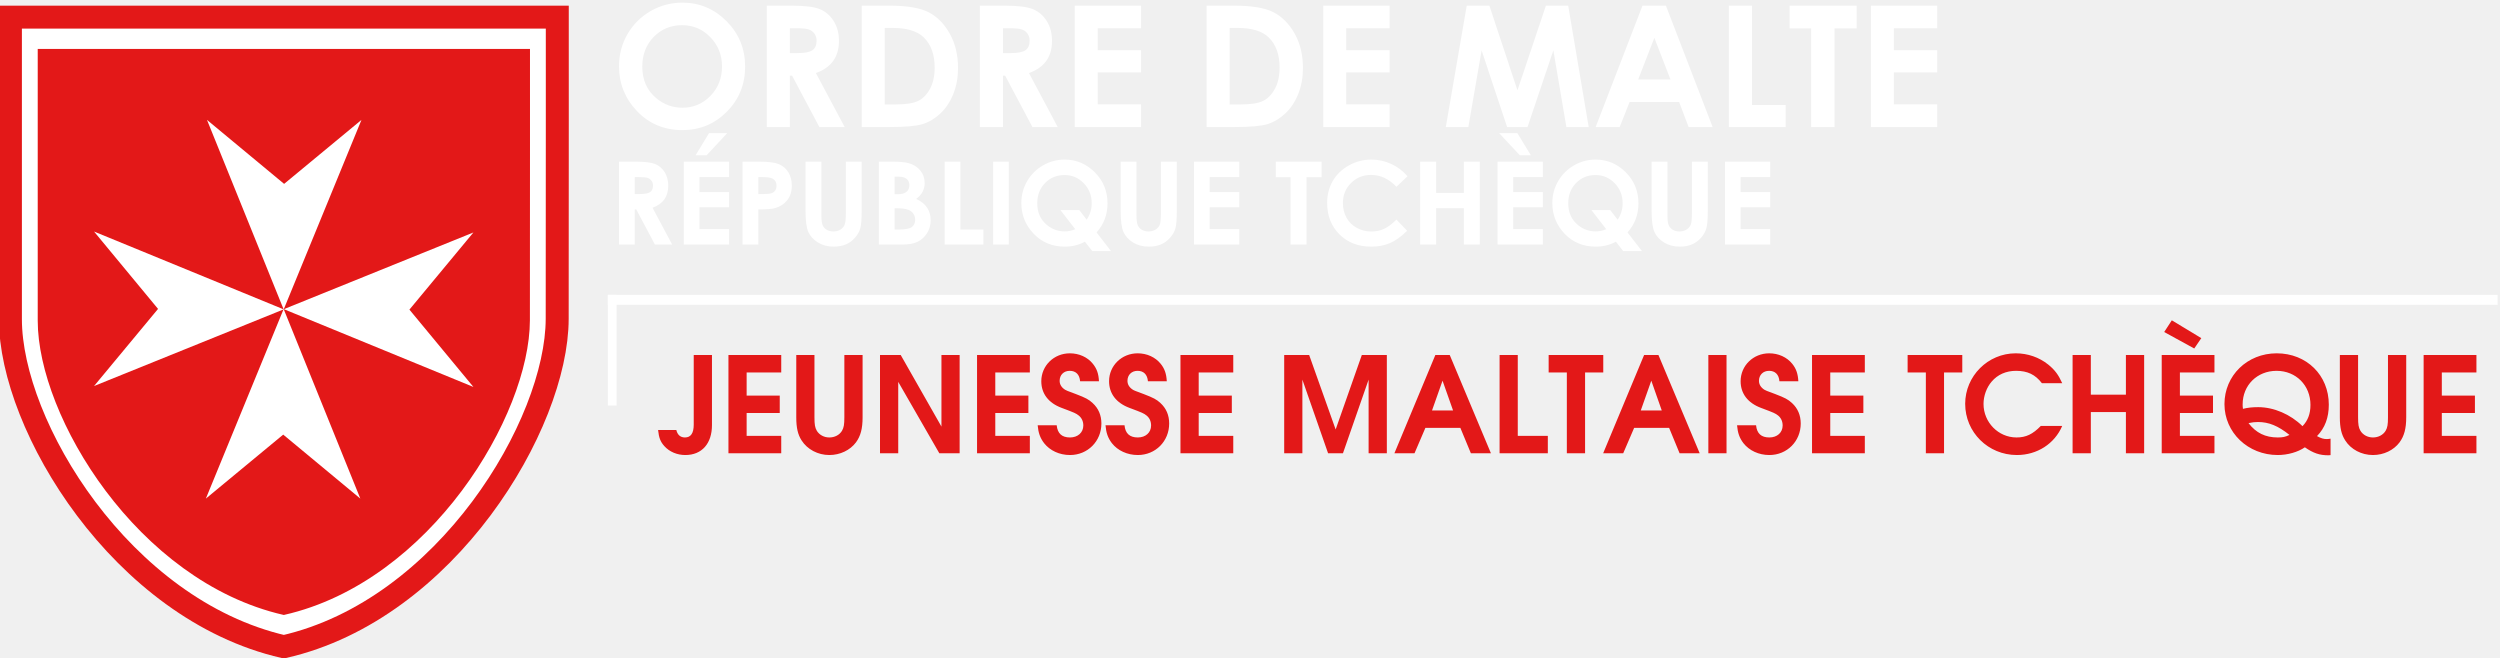
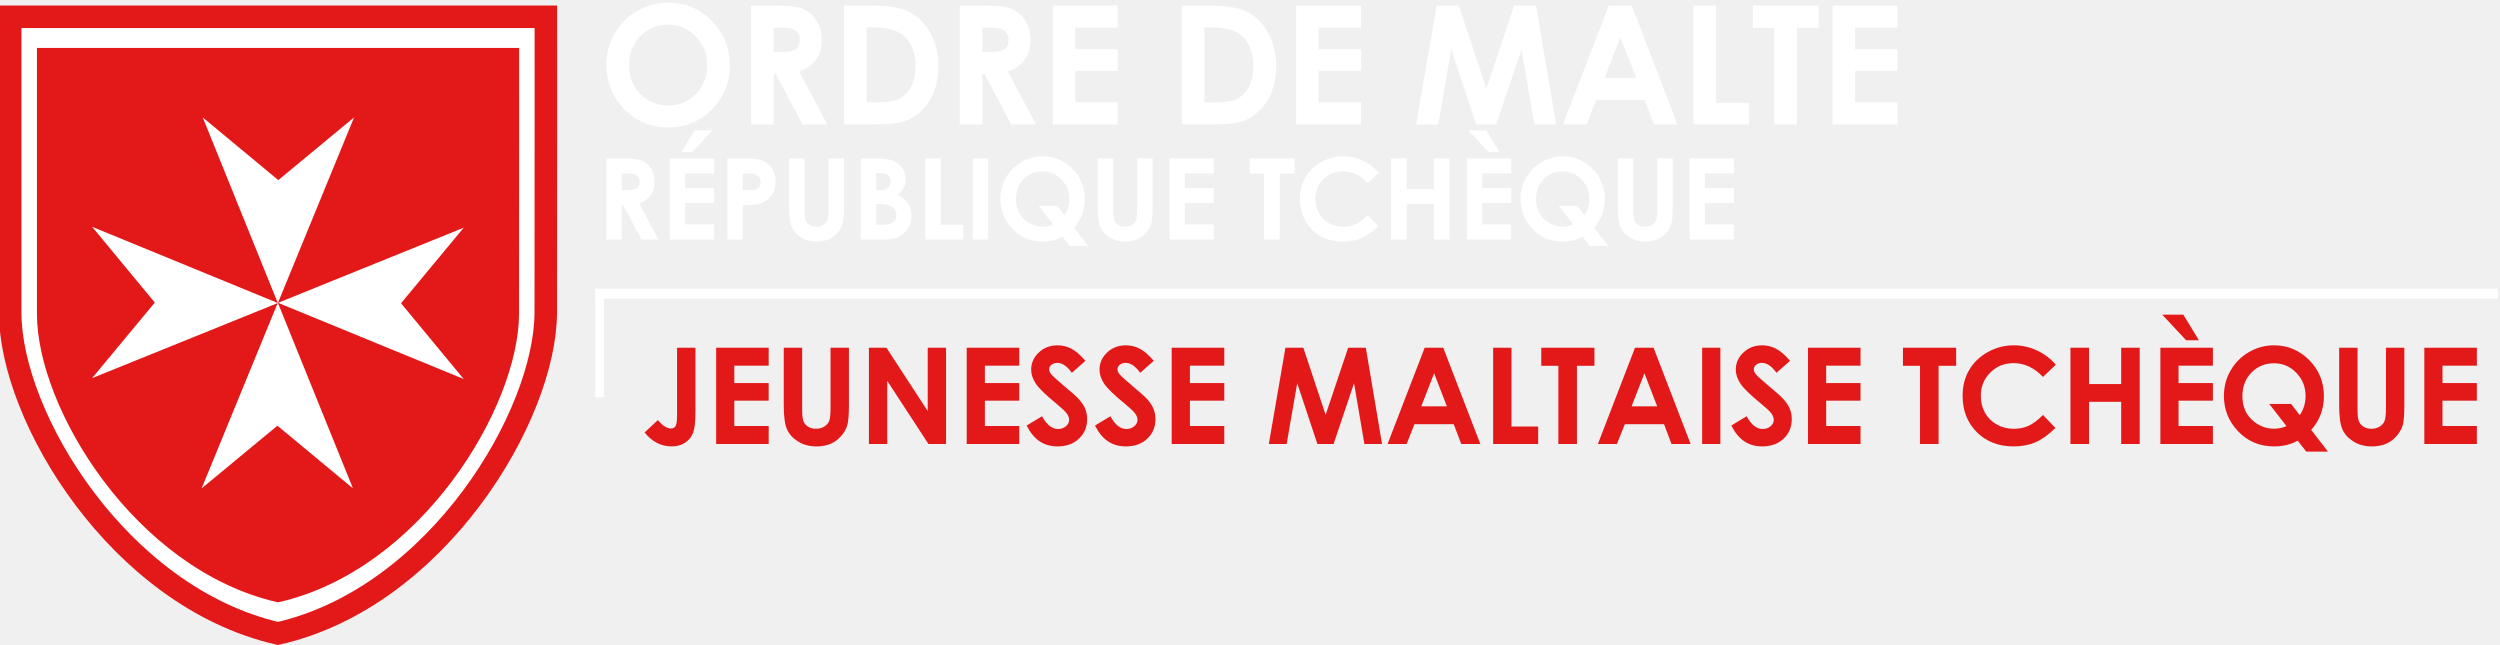
- <svg xmlns="http://www.w3.org/2000/svg" viewBox="0 -0.9 482.5 126.9" width="482.5" height="126.9">
+ <svg xmlns="http://www.w3.org/2000/svg" viewBox="0 -0.9 492.6 126.9" width="492.6" height="126.9">
  <g transform="translate(-113.9 -228.2)">
    <path fill-rule="nonzero" fill="#fff" d="M 168.676 352.117 C 200.066 344.965 221.41 309.176 221.438 288.828 C 221.473 264.148 221.457 230.609 221.457 230.609 L 115.91 230.609 C 115.91 230.609 115.902 263.938 115.91 288.914 C 115.914 309.434 137.352 344.914 168.676 352.117 " />
    <path fill="none" stroke-width="4.439" stroke-linejoin="miter" stroke="#e31818" d="M 0.001 -0.001 C 31.43 7.16 52.799 42.992 52.827 63.365 C 52.862 88.074 52.846 121.654 52.846 121.654 L -52.829 121.654 C -52.829 121.654 -52.837 88.285 -52.829 63.279 C -52.825 42.734 -31.361 7.21 0.001 -0.001 Z M 0.001 -0.001 " transform="matrix(0.998785, 0, 0, -0.998785, 168.6748, 352.1157)" />
    <path fill-rule="nonzero" fill="#e31818" d="M 168.676 345.535 C 196.668 339.16 215.699 307.246 215.727 289.102 C 215.754 267.094 215.742 237.188 215.742 237.188 L 121.625 237.188 C 121.625 237.188 121.621 266.91 121.625 289.184 C 121.633 307.477 140.746 339.113 168.676 345.535 " />
    <path fill="none" stroke-width="0.89" stroke-linejoin="miter" stroke="#e31818" d="M -0.001 0.002 C 28.025 6.384 47.08 38.337 47.107 56.504 C 47.134 78.538 47.123 108.481 47.123 108.481 L -47.109 108.481 C -47.109 108.481 -47.113 78.722 -47.109 56.422 C -47.101 38.106 -27.965 6.431 -0.001 0.002 Z M -0.001 0.002 " transform="matrix(0.998785, 0, 0, -0.998785, 168.6768, 345.5367)" />
    <path fill-rule="nonzero" fill="#fff" d="M 168.645 286.941 L 153.629 323.531 L 168.559 311.18 L 183.445 323.531 L 168.645 286.941 " />
    <path fill-rule="nonzero" fill="#fff" d="M 168.648 287.027 L 183.664 250.438 L 168.734 262.789 L 153.848 250.438 L 168.648 287.027 " />
    <path fill-rule="nonzero" fill="#fff" d="M 168.68 286.969 L 205.27 301.984 L 192.918 287.055 L 205.27 272.164 L 168.68 286.969 " />
    <path fill-rule="nonzero" fill="#fff" d="M 168.645 287.008 L 132.051 271.988 L 144.402 286.918 L 132.051 301.805 L 168.645 287.008 " />
  </g>
  <path fill="#fff" d="M131.69 -0.39Q136.66 -0.39 140.23 3.20Q143.81 6.80 143.81 11.97Q143.81 17.10 140.28 20.66Q136.75 24.21 131.72 24.21Q126.45 24.21 122.96 20.56Q119.47 16.91 119.47 11.90Q119.47 8.53 121.09 5.71Q122.72 2.89 125.56 1.24Q128.40 -0.39 131.69 -0.39ZM131.64 3.96Q128.39 3.96 126.17 6.22Q123.96 8.49 123.96 11.97Q123.96 15.86 126.75 18.12Q128.91 19.89 131.72 19.89Q134.89 19.89 137.12 17.60Q139.35 15.30 139.35 11.94Q139.35 8.60 137.10 6.28Q134.86 3.96 131.64 3.96ZM147.99 0.19H152.73Q156.61 0.19 158.26 0.88Q159.91 1.57 160.91 3.18Q161.92 4.79 161.92 6.99Q161.92 9.30 160.81 10.85Q159.70 12.40 157.47 13.20L163.02 23.62H158.14L152.87 13.70H152.45V23.62H147.99ZM152.45 9.35H153.86Q155.99 9.35 156.80 8.79Q157.60 8.23 157.60 6.94Q157.60 6.18 157.20 5.61Q156.80 5.04 156.13 4.80Q155.47 4.55 153.68 4.55H152.45ZM166.31 0.19H171.60Q176.71 0.19 179.20 1.45Q181.68 2.72 183.29 5.57Q184.90 8.42 184.90 12.23Q184.90 14.94 184.00 17.21Q183.10 19.48 181.51 20.98Q179.93 22.47 178.08 23.05Q176.23 23.62 171.68 23.62H166.31ZM170.75 4.49V19.26H172.82Q175.88 19.26 177.26 18.55Q178.64 17.85 179.52 16.20Q180.39 14.54 180.39 12.12Q180.39 8.39 178.30 6.33Q176.42 4.49 172.27 4.49ZM189.11 0.19H193.85Q197.73 0.19 199.38 0.88Q201.03 1.57 202.04 3.18Q203.04 4.79 203.04 6.99Q203.04 9.30 201.93 10.85Q200.82 12.40 198.59 13.20L204.14 23.62H199.26L193.99 13.70H193.58V23.62H189.11ZM193.58 9.35H194.98Q197.11 9.35 197.92 8.79Q198.72 8.23 198.72 6.94Q198.72 6.18 198.32 5.61Q197.93 5.04 197.26 4.80Q196.59 4.55 194.80 4.55H193.58ZM207.43 0.19H220.22V4.55H211.86V8.79H220.22V13.07H211.86V19.24H220.22V23.62H207.43ZM232.87 0.19H238.16Q243.28 0.19 245.76 1.45Q248.25 2.72 249.86 5.57Q251.47 8.42 251.47 12.23Q251.47 14.94 250.57 17.21Q249.67 19.48 248.08 20.98Q246.49 22.47 244.65 23.05Q242.80 23.62 238.24 23.62H232.87ZM237.32 4.49V19.26H239.39Q242.45 19.26 243.83 18.55Q245.20 17.85 246.08 16.20Q246.96 14.54 246.96 12.12Q246.96 8.39 244.87 6.33Q242.99 4.49 238.83 4.49ZM255.39 0.19H268.19V4.55H259.82V8.79H268.19V13.07H259.82V19.24H268.19V23.62H255.39ZM283.08 0.19H287.45L292.87 16.53L298.36 0.19H302.66L306.62 23.62H302.31L299.80 8.82L294.81 23.62H290.87L285.95 8.82L283.39 23.62H279.04ZM317.00 0.19H321.52L330.54 23.62H325.90L324.07 18.79H314.51L312.60 23.62H307.96ZM319.29 6.40 316.17 14.44H322.40ZM333.67 0.19H338.13V19.37H344.63V23.62H333.67ZM345.39 0.19H358.34V4.58H354.07V23.62H349.55V4.58H345.39ZM361.09 0.19H373.88V4.55H365.52V8.79H373.88V13.07H365.52V19.24H373.88V23.62H361.09Z M119.47 30.30H122.70Q125.35 30.30 126.48 30.77Q127.60 31.25 128.29 32.34Q128.97 33.44 128.97 34.94Q128.97 36.52 128.22 37.58Q127.46 38.64 125.94 39.19L129.73 46.30H126.40L122.80 39.52H122.51V46.30H119.47ZM122.51 36.55H123.47Q124.93 36.55 125.48 36.17Q126.03 35.79 126.03 34.91Q126.03 34.39 125.75 34.00Q125.48 33.62 125.03 33.45Q124.57 33.28 123.35 33.28H122.51ZM131.97 30.30H140.71V33.28H135.00V36.17H140.71V39.10H135.00V43.31H140.71V46.30H131.97ZM136.85 24.79H140.36L136.38 29.06H134.25ZM143.31 30.30H146.54Q149.17 30.30 150.32 30.78Q151.48 31.27 152.15 32.35Q152.82 33.43 152.82 34.94Q152.82 36.62 151.94 37.73Q151.07 38.84 149.57 39.27Q148.69 39.52 146.36 39.52V46.30H143.31ZM146.36 36.55H147.33Q148.47 36.55 148.92 36.39Q149.36 36.23 149.62 35.85Q149.87 35.48 149.87 34.94Q149.87 34.02 149.15 33.60Q148.63 33.28 147.22 33.28H146.36ZM155.47 30.30H158.53V40.66Q158.53 41.99 158.76 42.55Q158.99 43.10 159.53 43.43Q160.07 43.77 160.83 43.77Q161.64 43.77 162.22 43.40Q162.80 43.03 163.02 42.46Q163.25 41.88 163.25 40.27V30.30H166.30V39.84Q166.30 42.25 166.03 43.19Q165.76 44.13 164.99 45.00Q164.23 45.87 163.23 46.28Q162.22 46.70 160.90 46.70Q159.16 46.70 157.87 45.90Q156.58 45.10 156.02 43.90Q155.47 42.70 155.47 39.84ZM169.62 46.30V30.30H172.13Q174.32 30.30 175.33 30.58Q176.76 30.96 177.61 32.00Q178.46 33.03 178.46 34.43Q178.46 35.35 178.07 36.09Q177.69 36.84 176.82 37.49Q178.28 38.17 178.95 39.20Q179.62 40.23 179.62 41.63Q179.62 42.98 178.93 44.09Q178.23 45.20 177.13 45.75Q176.04 46.30 174.10 46.30ZM172.66 33.20V36.58H173.33Q174.44 36.58 174.97 36.11Q175.51 35.64 175.51 34.84Q175.51 34.08 175.00 33.64Q174.49 33.20 173.45 33.20ZM172.66 39.30V43.40H173.42Q175.32 43.40 175.98 42.92Q176.63 42.44 176.63 41.53Q176.63 40.49 175.86 39.89Q175.09 39.30 173.29 39.30ZM182.32 30.30H185.36V43.40H189.80V46.30H182.32ZM191.68 30.30H194.70V46.30H191.68ZM211.64 43.96 214.42 47.56H210.81L209.39 45.75Q207.64 46.70 205.49 46.70Q201.89 46.70 199.51 44.22Q197.12 41.73 197.12 38.29Q197.12 36.00 198.23 34.08Q199.34 32.16 201.28 31.03Q203.23 29.90 205.46 29.90Q208.86 29.90 211.30 32.36Q213.75 34.81 213.75 38.35Q213.75 41.60 211.64 43.96ZM209.73 41.50Q210.70 40.07 210.70 38.33Q210.70 36.05 209.17 34.47Q207.63 32.88 205.46 32.88Q203.22 32.88 201.70 34.42Q200.19 35.97 200.19 38.35Q200.19 41.00 202.09 42.55Q203.59 43.76 205.48 43.76Q206.57 43.76 207.52 43.33L204.66 39.64H208.30ZM216.29 30.30H219.34V40.66Q219.34 41.99 219.58 42.55Q219.81 43.10 220.35 43.43Q220.89 43.77 221.65 43.77Q222.45 43.77 223.04 43.40Q223.62 43.03 223.84 42.46Q224.06 41.88 224.06 40.27V30.30H227.12V39.84Q227.12 42.25 226.85 43.19Q226.58 44.13 225.81 45.00Q225.04 45.87 224.04 46.28Q223.04 46.70 221.71 46.70Q219.97 46.70 218.68 45.90Q217.40 45.10 216.84 43.90Q216.29 42.70 216.29 39.84ZM230.44 30.30H239.18V33.28H233.47V36.17H239.18V39.10H233.47V43.31H239.18V46.30H230.44ZM246.23 30.30H255.07V33.30H252.16V46.30H249.07V33.30H246.23ZM271.65 33.12 269.51 35.15Q267.34 32.86 264.62 32.86Q262.32 32.86 260.75 34.42Q259.18 35.99 259.18 38.28Q259.18 39.88 259.88 41.12Q260.57 42.36 261.84 43.07Q263.12 43.78 264.67 43.78Q266.00 43.78 267.10 43.28Q268.20 42.79 269.51 41.48L271.58 43.64Q269.81 45.37 268.23 46.03Q266.65 46.70 264.63 46.70Q260.90 46.70 258.52 44.34Q256.14 41.97 256.14 38.27Q256.14 35.88 257.23 34.02Q258.31 32.16 260.33 31.03Q262.35 29.90 264.67 29.90Q266.65 29.90 268.49 30.73Q270.32 31.57 271.65 33.12ZM274.08 30.30H277.17V36.34H282.52V30.30H285.60V46.30H282.52V39.28H277.17V46.30H274.08ZM289.03 30.30H297.77V33.28H292.05V36.17H297.77V39.10H292.05V43.31H297.77V46.30H289.03ZM292.85 24.79 295.45 29.06H293.32L289.33 24.79ZM314.11 43.96 316.90 47.56H313.28L311.87 45.75Q310.12 46.70 307.96 46.70Q304.36 46.70 301.98 44.22Q299.60 41.73 299.60 38.29Q299.60 36.00 300.71 34.08Q301.82 32.16 303.76 31.03Q305.70 29.90 307.93 29.90Q311.34 29.90 313.78 32.36Q316.22 34.81 316.22 38.35Q316.22 41.60 314.11 43.96ZM312.21 41.50Q313.17 40.07 313.17 38.33Q313.17 36.05 311.64 34.47Q310.11 32.88 307.93 32.88Q305.69 32.88 304.18 34.42Q302.67 35.97 302.67 38.35Q302.67 41.00 304.57 42.55Q306.06 43.76 307.95 43.76Q309.04 43.76 310.00 43.33L307.14 39.64H310.77ZM318.76 30.30H321.82V40.66Q321.82 41.99 322.05 42.55Q322.29 43.10 322.82 43.43Q323.36 43.77 324.12 43.77Q324.93 43.77 325.51 43.40Q326.09 43.03 326.32 42.46Q326.54 41.88 326.54 40.27V30.30H329.60V39.84Q329.60 42.25 329.32 43.19Q329.05 44.13 328.29 45.00Q327.52 45.87 326.52 46.28Q325.52 46.70 324.19 46.70Q322.45 46.70 321.16 45.90Q319.87 45.10 319.32 43.90Q318.76 42.70 318.76 39.84ZM332.92 30.30H341.65V33.28H335.94V36.17H341.65V39.10H335.94V43.31H341.65V46.30H332.92Z" />
-   <rect x="117.32" y="56.01" width="364.72" height="1.92" fill="#fff" />
+   <rect x="117.32" y="56.01" width="374.81" height="1.92" fill="#fff" />
  <rect x="117.32" y="56.01" width="1.68" height="21.36" fill="#fff" />
-   <path fill="#e31818" d="M133.89 67.62V81.04C133.89 82.71 133.33 83.53 132.20 83.53C131.33 83.53 130.76 83.04 130.53 82.09H127.01C127.17 83.58 127.45 84.35 128.22 85.20C129.20 86.30 130.68 86.92 132.27 86.92C135.46 86.92 137.41 84.71 137.41 81.14V67.62ZM140.59 86.58H150.78V83.22H144.10V78.81H150.49V75.45H144.10V70.98H150.78V67.62H140.59ZM153.68 67.62V79.63C153.68 81.66 153.98 82.97 154.70 84.09C155.81 85.84 157.86 86.92 160.06 86.92C162.14 86.92 164.07 85.99 165.20 84.48C166.10 83.25 166.48 81.84 166.48 79.63V67.62H162.96V79.63C162.96 81.04 162.86 81.63 162.50 82.25C162.02 83.04 161.12 83.53 160.06 83.53C159.04 83.53 158.14 83.04 157.65 82.25C157.29 81.63 157.19 81.04 157.19 79.63V67.62ZM169.84 86.58H173.36V72.80L181.29 86.58H185.21V67.62H181.70V81.43L173.84 67.62H169.84ZM188.57 86.58H198.76V83.22H192.09V78.81H198.48V75.45H192.09V70.98H198.76V67.62H188.57ZM200.27 81.17C200.40 82.66 200.74 83.61 201.51 84.63C202.64 86.07 204.48 86.92 206.51 86.92C209.92 86.92 212.57 84.27 212.57 80.84C212.57 79.24 212.00 77.91 210.87 76.88C210.13 76.19 209.54 75.88 207.66 75.16C205.87 74.50 205.82 74.47 205.56 74.32C204.87 73.88 204.51 73.29 204.51 72.60C204.51 71.47 205.30 70.67 206.46 70.67C207.64 70.67 208.36 71.39 208.46 72.68H212.10C212.03 71.24 211.69 70.26 210.92 69.31C209.90 68.03 208.26 67.29 206.48 67.29C203.41 67.29 200.97 69.67 200.97 72.68C200.97 75.06 202.35 76.88 204.92 77.83C207.46 78.78 207.64 78.86 208.20 79.30C208.77 79.76 209.08 80.42 209.08 81.22C209.08 82.58 208.02 83.53 206.51 83.53C204.94 83.53 204.10 82.76 203.94 81.17ZM213.36 81.17C213.49 82.66 213.82 83.61 214.59 84.63C215.72 86.07 217.57 86.92 219.60 86.92C223.01 86.92 225.65 84.27 225.65 80.84C225.65 79.24 225.09 77.91 223.96 76.88C223.22 76.19 222.62 75.88 220.75 75.16C218.96 74.50 218.90 74.47 218.65 74.32C217.95 73.88 217.60 73.29 217.60 72.60C217.60 71.47 218.39 70.67 219.55 70.67C220.73 70.67 221.44 71.39 221.55 72.68H225.19C225.11 71.24 224.78 70.26 224.01 69.31C222.98 68.03 221.34 67.29 219.57 67.29C216.49 67.29 214.05 69.67 214.05 72.68C214.05 75.06 215.44 76.88 218.01 77.83C220.55 78.78 220.73 78.86 221.29 79.30C221.86 79.76 222.16 80.42 222.16 81.22C222.16 82.58 221.11 83.53 219.60 83.53C218.03 83.53 217.18 82.76 217.03 81.17ZM227.83 86.58H238.02V83.22H231.35V78.81H237.74V75.45H231.35V70.98H238.02V67.62H227.83ZM247.85 86.58H251.36V72.37L256.32 86.58H259.19L264.14 72.37V86.58H267.66V67.62H262.83L257.78 81.99L252.67 67.62H247.85ZM269.12 86.58H273.00L275.10 81.68H281.85L283.88 86.58H287.75L279.80 67.62H277.02ZM276.38 78.32 278.41 72.57 280.44 78.32ZM289.42 86.58H298.73V83.22H292.93V67.62H289.42ZM302.40 86.58H305.92V70.98H309.43V67.62H298.89V70.98H302.40ZM309.41 86.58H313.28L315.39 81.68H322.14L324.16 86.58H328.04L320.08 67.62H317.31ZM316.67 78.32 318.70 72.57 320.72 78.32ZM329.71 86.58H333.22V67.62H329.71ZM335.25 81.17C335.38 82.66 335.71 83.61 336.48 84.63C337.61 86.07 339.46 86.92 341.48 86.92C344.90 86.92 347.54 84.27 347.54 80.84C347.54 79.24 346.97 77.91 345.85 76.88C345.10 76.19 344.51 75.88 342.64 75.16C340.84 74.50 340.79 74.47 340.53 74.32C339.84 73.88 339.48 73.29 339.48 72.60C339.48 71.47 340.28 70.67 341.43 70.67C342.61 70.67 343.33 71.39 343.43 72.68H347.08C347.00 71.24 346.67 70.26 345.90 69.31C344.87 68.03 343.23 67.29 341.46 67.29C338.38 67.29 335.94 69.67 335.94 72.68C335.94 75.06 337.33 76.88 339.89 77.83C342.43 78.78 342.61 78.86 343.18 79.30C343.74 79.76 344.05 80.42 344.05 81.22C344.05 82.58 343.00 83.53 341.48 83.53C339.92 83.53 339.07 82.76 338.92 81.17ZM349.72 86.58H359.91V83.22H353.24V78.81H359.63V75.45H353.24V70.98H359.91V67.62H349.72ZM371.69 86.58H375.20V70.98H378.72V67.62H368.17V70.98H371.69ZM393.88 81.30C392.32 82.91 391.01 83.53 389.19 83.53C385.67 83.53 382.82 80.60 382.82 77.06C382.82 75.52 383.41 73.88 384.39 72.75C385.54 71.39 387.18 70.67 389.11 70.67C391.32 70.67 392.80 71.39 394.09 73.06H398.01C397.27 71.42 396.60 70.52 395.32 69.47C393.57 68.06 391.34 67.29 389.03 67.29C383.67 67.29 379.28 71.67 379.28 77.04C379.28 82.53 383.72 86.92 389.26 86.92C393.16 86.92 396.53 84.76 398.01 81.30ZM400.01 86.58H403.53V78.63H410.30V86.58H413.82V67.62H410.30V75.27H403.53V67.62H400.01ZM417.21 86.58H427.39V83.22H420.72V78.81H427.11V75.45H420.72V70.98H427.39V67.62H417.21ZM417.69 63.18 423.49 66.36 424.85 64.36 419.16 60.92ZM449.80 83.76C449.46 83.81 449.31 83.84 449.08 83.84C448.46 83.84 448.00 83.71 447.18 83.27C448.72 81.68 449.46 79.71 449.46 77.19C449.46 71.52 445.18 67.29 439.40 67.29C433.73 67.29 429.32 71.57 429.32 77.09C429.32 82.58 433.86 86.92 439.61 86.92C441.51 86.92 443.51 86.35 444.84 85.43C446.46 86.56 447.69 86.97 449.36 86.97C449.44 86.97 449.59 86.97 449.80 86.94ZM441.87 83.04C441.07 83.43 440.56 83.53 439.61 83.53C437.20 83.53 435.43 82.66 433.96 80.76C434.76 80.60 435.14 80.55 435.79 80.55C437.86 80.55 439.66 81.27 441.87 83.04ZM444.38 81.35C442.07 79.06 438.84 77.68 435.84 77.68C434.68 77.68 433.78 77.78 432.89 78.01C432.83 77.58 432.83 77.40 432.83 77.14C432.83 73.45 435.63 70.67 439.38 70.67C443.12 70.67 445.92 73.47 445.92 77.24C445.92 78.96 445.41 80.30 444.38 81.35ZM451.59 67.62V79.63C451.59 81.66 451.90 82.97 452.62 84.09C453.72 85.84 455.77 86.92 457.98 86.92C460.06 86.92 461.98 85.99 463.11 84.48C464.01 83.25 464.40 81.84 464.40 79.63V67.62H460.88V79.63C460.88 81.04 460.78 81.63 460.42 82.25C459.93 83.04 459.03 83.53 457.98 83.53C456.96 83.53 456.06 83.04 455.57 82.25C455.21 81.63 455.11 81.04 455.11 79.63V67.62ZM467.76 86.58H477.95V83.22H471.27V78.81H477.66V75.45H471.27V70.98H477.95V67.62H467.76Z" />
+   <path fill="#e31818" d="M133.41 67.62H137.03V80.20Q137.03 83.21 136.55 84.42Q136.08 85.63 134.98 86.34Q133.89 87.06 132.35 87.06Q129.22 87.06 127.01 84.31L129.62 81.88Q130.48 82.86 131.09 83.19Q131.69 83.53 132.26 83.53Q132.84 83.53 133.12 83.04Q133.41 82.55 133.41 80.89ZM141.11 67.62H151.46V71.15H144.69V74.58H151.46V78.05H144.69V83.04H151.46V86.58H141.11ZM154.43 67.62H158.06V79.89Q158.06 81.48 158.33 82.14Q158.61 82.79 159.25 83.19Q159.89 83.58 160.79 83.58Q161.74 83.58 162.43 83.14Q163.12 82.70 163.39 82.03Q163.65 81.35 163.65 79.44V67.62H167.27V78.93Q167.27 81.79 166.95 82.90Q166.63 84.00 165.72 85.04Q164.81 86.07 163.63 86.56Q162.44 87.06 160.87 87.06Q158.80 87.06 157.28 86.11Q155.75 85.17 155.09 83.74Q154.43 82.32 154.43 78.93ZM171.21 67.62H174.67L182.80 80.10V67.62H186.41V86.58H182.94L174.82 74.14V86.58H171.21ZM190.48 67.62H200.83V71.15H194.06V74.58H200.83V78.05H194.06V83.04H200.83V86.58H190.48ZM213.87 70.20 211.20 72.56Q209.80 70.60 208.34 70.60Q207.63 70.60 207.18 70.98Q206.73 71.36 206.73 71.84Q206.73 72.31 207.05 72.74Q207.49 73.31 209.69 75.17Q211.76 76.90 212.19 77.35Q213.29 78.46 213.75 79.47Q214.21 80.49 214.21 81.68Q214.21 84.02 212.59 85.54Q210.98 87.06 208.39 87.06Q206.37 87.06 204.87 86.07Q203.36 85.07 202.29 82.95L205.32 81.12Q206.69 83.63 208.47 83.63Q209.40 83.63 210.03 83.09Q210.66 82.55 210.66 81.84Q210.66 81.19 210.18 80.55Q209.71 79.91 208.08 78.58Q204.99 76.05 204.09 74.68Q203.18 73.31 203.18 71.94Q203.18 69.97 204.69 68.55Q206.19 67.14 208.39 67.14Q209.81 67.14 211.09 67.80Q212.37 68.46 213.87 70.20ZM227.34 70.20 224.67 72.56Q223.26 70.60 221.81 70.60Q221.10 70.60 220.64 70.98Q220.19 71.36 220.19 71.84Q220.19 72.31 220.52 72.74Q220.95 73.31 223.16 75.17Q225.22 76.90 225.66 77.35Q226.76 78.46 227.21 79.47Q227.67 80.49 227.67 81.68Q227.67 84.02 226.06 85.54Q224.45 87.06 221.86 87.06Q219.83 87.06 218.33 86.07Q216.83 85.07 215.76 82.95L218.79 81.12Q220.16 83.63 221.93 83.63Q222.86 83.63 223.49 83.09Q224.13 82.55 224.13 81.84Q224.13 81.19 223.65 80.55Q223.17 79.91 221.55 78.58Q218.45 76.05 217.55 74.68Q216.65 73.31 216.65 71.94Q216.65 69.97 218.15 68.55Q219.65 67.14 221.86 67.14Q223.27 67.14 224.56 67.80Q225.84 68.46 227.34 70.20ZM230.87 67.62H241.23V71.15H234.46V74.58H241.23V78.05H234.46V83.04H241.23V86.58H230.87ZM253.28 67.62H256.81L261.20 80.85L265.64 67.62H269.12L272.32 86.58H268.84L266.80 74.61L262.77 86.58H259.58L255.60 74.61L253.52 86.58H250.01ZM280.72 67.62H284.38L291.68 86.58H287.93L286.44 82.68H278.71L277.16 86.58H273.41ZM282.58 72.65 280.05 79.16H285.09ZM294.21 67.62H297.82V83.14H303.08V86.58H294.21ZM303.69 67.62H314.17V71.18H310.72V86.58H307.06V71.18H303.69ZM322.16 67.62H325.82L333.12 86.58H329.36L327.88 82.68H320.15L318.60 86.58H314.85ZM324.02 72.65 321.49 79.16H326.53ZM335.39 67.62H338.98V86.58H335.39ZM352.71 70.20 350.04 72.56Q348.64 70.60 347.18 70.60Q346.47 70.60 346.02 70.98Q345.57 71.36 345.57 71.84Q345.57 72.31 345.89 72.74Q346.33 73.31 348.53 75.17Q350.60 76.90 351.04 77.35Q352.13 78.46 352.59 79.47Q353.05 80.49 353.05 81.68Q353.05 84.02 351.44 85.54Q349.82 87.06 347.23 87.06Q345.21 87.06 343.71 86.07Q342.21 85.07 341.14 82.95L344.16 81.12Q345.53 83.63 347.31 83.63Q348.24 83.63 348.87 83.09Q349.50 82.55 349.50 81.84Q349.50 81.19 349.02 80.55Q348.55 79.91 346.92 78.58Q343.83 76.05 342.93 74.68Q342.02 73.31 342.02 71.94Q342.02 69.97 343.53 68.55Q345.03 67.14 347.23 67.14Q348.65 67.14 349.93 67.80Q351.22 68.46 352.71 70.20ZM356.25 67.62H366.60V71.15H359.83V74.58H366.60V78.05H359.83V83.04H366.60V86.58H356.25ZM374.96 67.62H385.44V71.18H381.98V86.58H378.32V71.18H374.96ZM405.08 70.96 402.55 73.37Q399.97 70.65 396.75 70.65Q394.03 70.65 392.17 72.51Q390.30 74.36 390.30 77.08Q390.30 78.98 391.13 80.45Q391.95 81.92 393.46 82.75Q394.97 83.59 396.81 83.59Q398.39 83.59 399.69 83.01Q400.99 82.42 402.55 80.87L405.00 83.42Q402.90 85.47 401.03 86.27Q399.16 87.06 396.76 87.06Q392.34 87.06 389.52 84.26Q386.71 81.45 386.71 77.07Q386.71 74.23 387.99 72.03Q389.27 69.82 391.66 68.48Q394.05 67.14 396.81 67.14Q399.16 67.14 401.33 68.14Q403.50 69.13 405.08 70.96ZM407.96 67.62H411.62V74.77H417.96V67.62H421.61V86.58H417.96V78.27H411.62V86.58H407.96ZM425.68 67.62H436.03V71.15H429.26V74.58H436.03V78.05H429.26V83.04H436.03V86.58H425.68ZM430.20 61.10 433.28 66.15H430.76L426.04 61.10ZM455.40 83.81 458.70 88.08H454.42L452.74 85.93Q450.67 87.06 448.11 87.06Q443.85 87.06 441.02 84.11Q438.20 81.17 438.20 77.10Q438.20 74.38 439.52 72.10Q440.83 69.82 443.13 68.48Q445.43 67.14 448.08 67.14Q452.11 67.14 455.01 70.06Q457.90 72.97 457.90 77.16Q457.90 81.01 455.40 83.81ZM453.14 80.90Q454.29 79.20 454.29 77.13Q454.29 74.44 452.47 72.56Q450.65 70.68 448.08 70.68Q445.42 70.68 443.63 72.51Q441.84 74.34 441.84 77.16Q441.84 80.31 444.09 82.14Q445.86 83.57 448.10 83.57Q449.39 83.57 450.53 83.06L447.14 78.69H451.44ZM460.91 67.62H464.53V79.89Q464.53 81.48 464.81 82.14Q465.09 82.79 465.72 83.19Q466.36 83.58 467.27 83.58Q468.22 83.58 468.91 83.14Q469.60 82.70 469.86 82.03Q470.13 81.35 470.13 79.44V67.62H473.75V78.93Q473.75 81.79 473.43 82.90Q473.10 84.00 472.20 85.04Q471.29 86.07 470.10 86.56Q468.92 87.06 467.34 87.06Q465.28 87.06 463.75 86.11Q462.22 85.17 461.57 83.74Q460.91 82.32 460.91 78.93ZM477.69 67.62H488.04V71.15H481.27V74.58H488.04V78.05H481.27V83.04H488.04V86.58H477.69Z" />
</svg>
